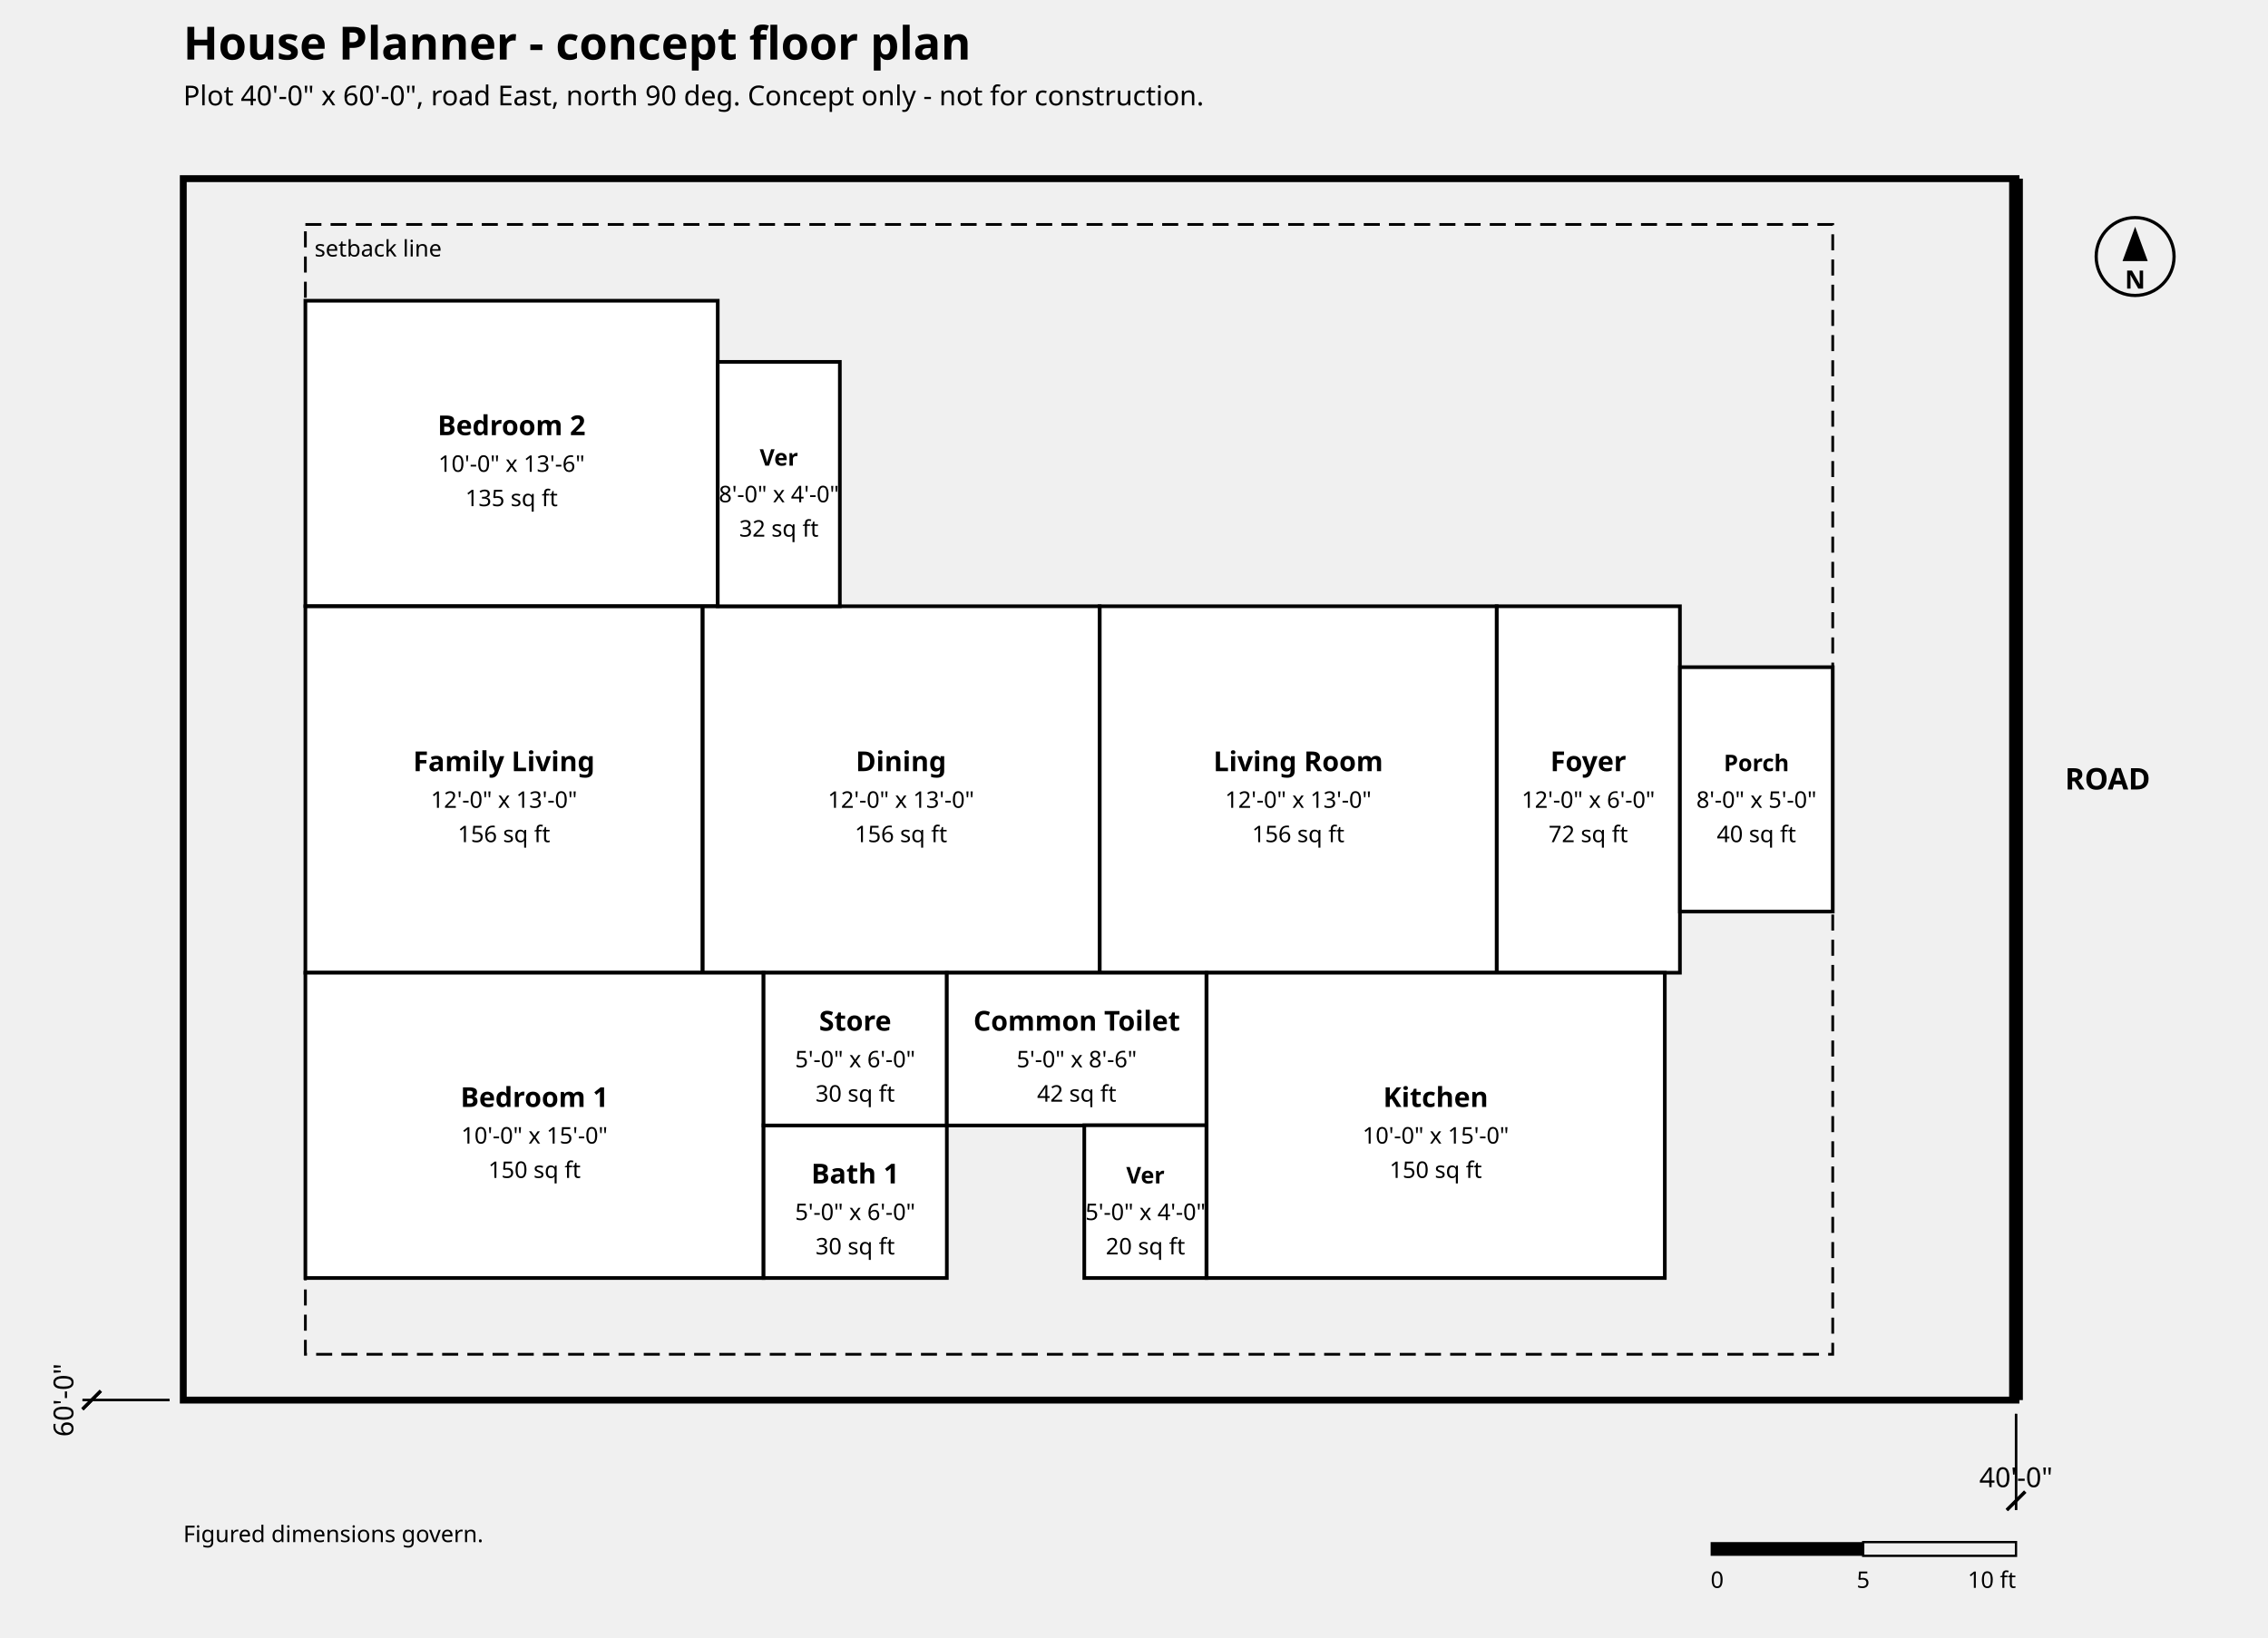
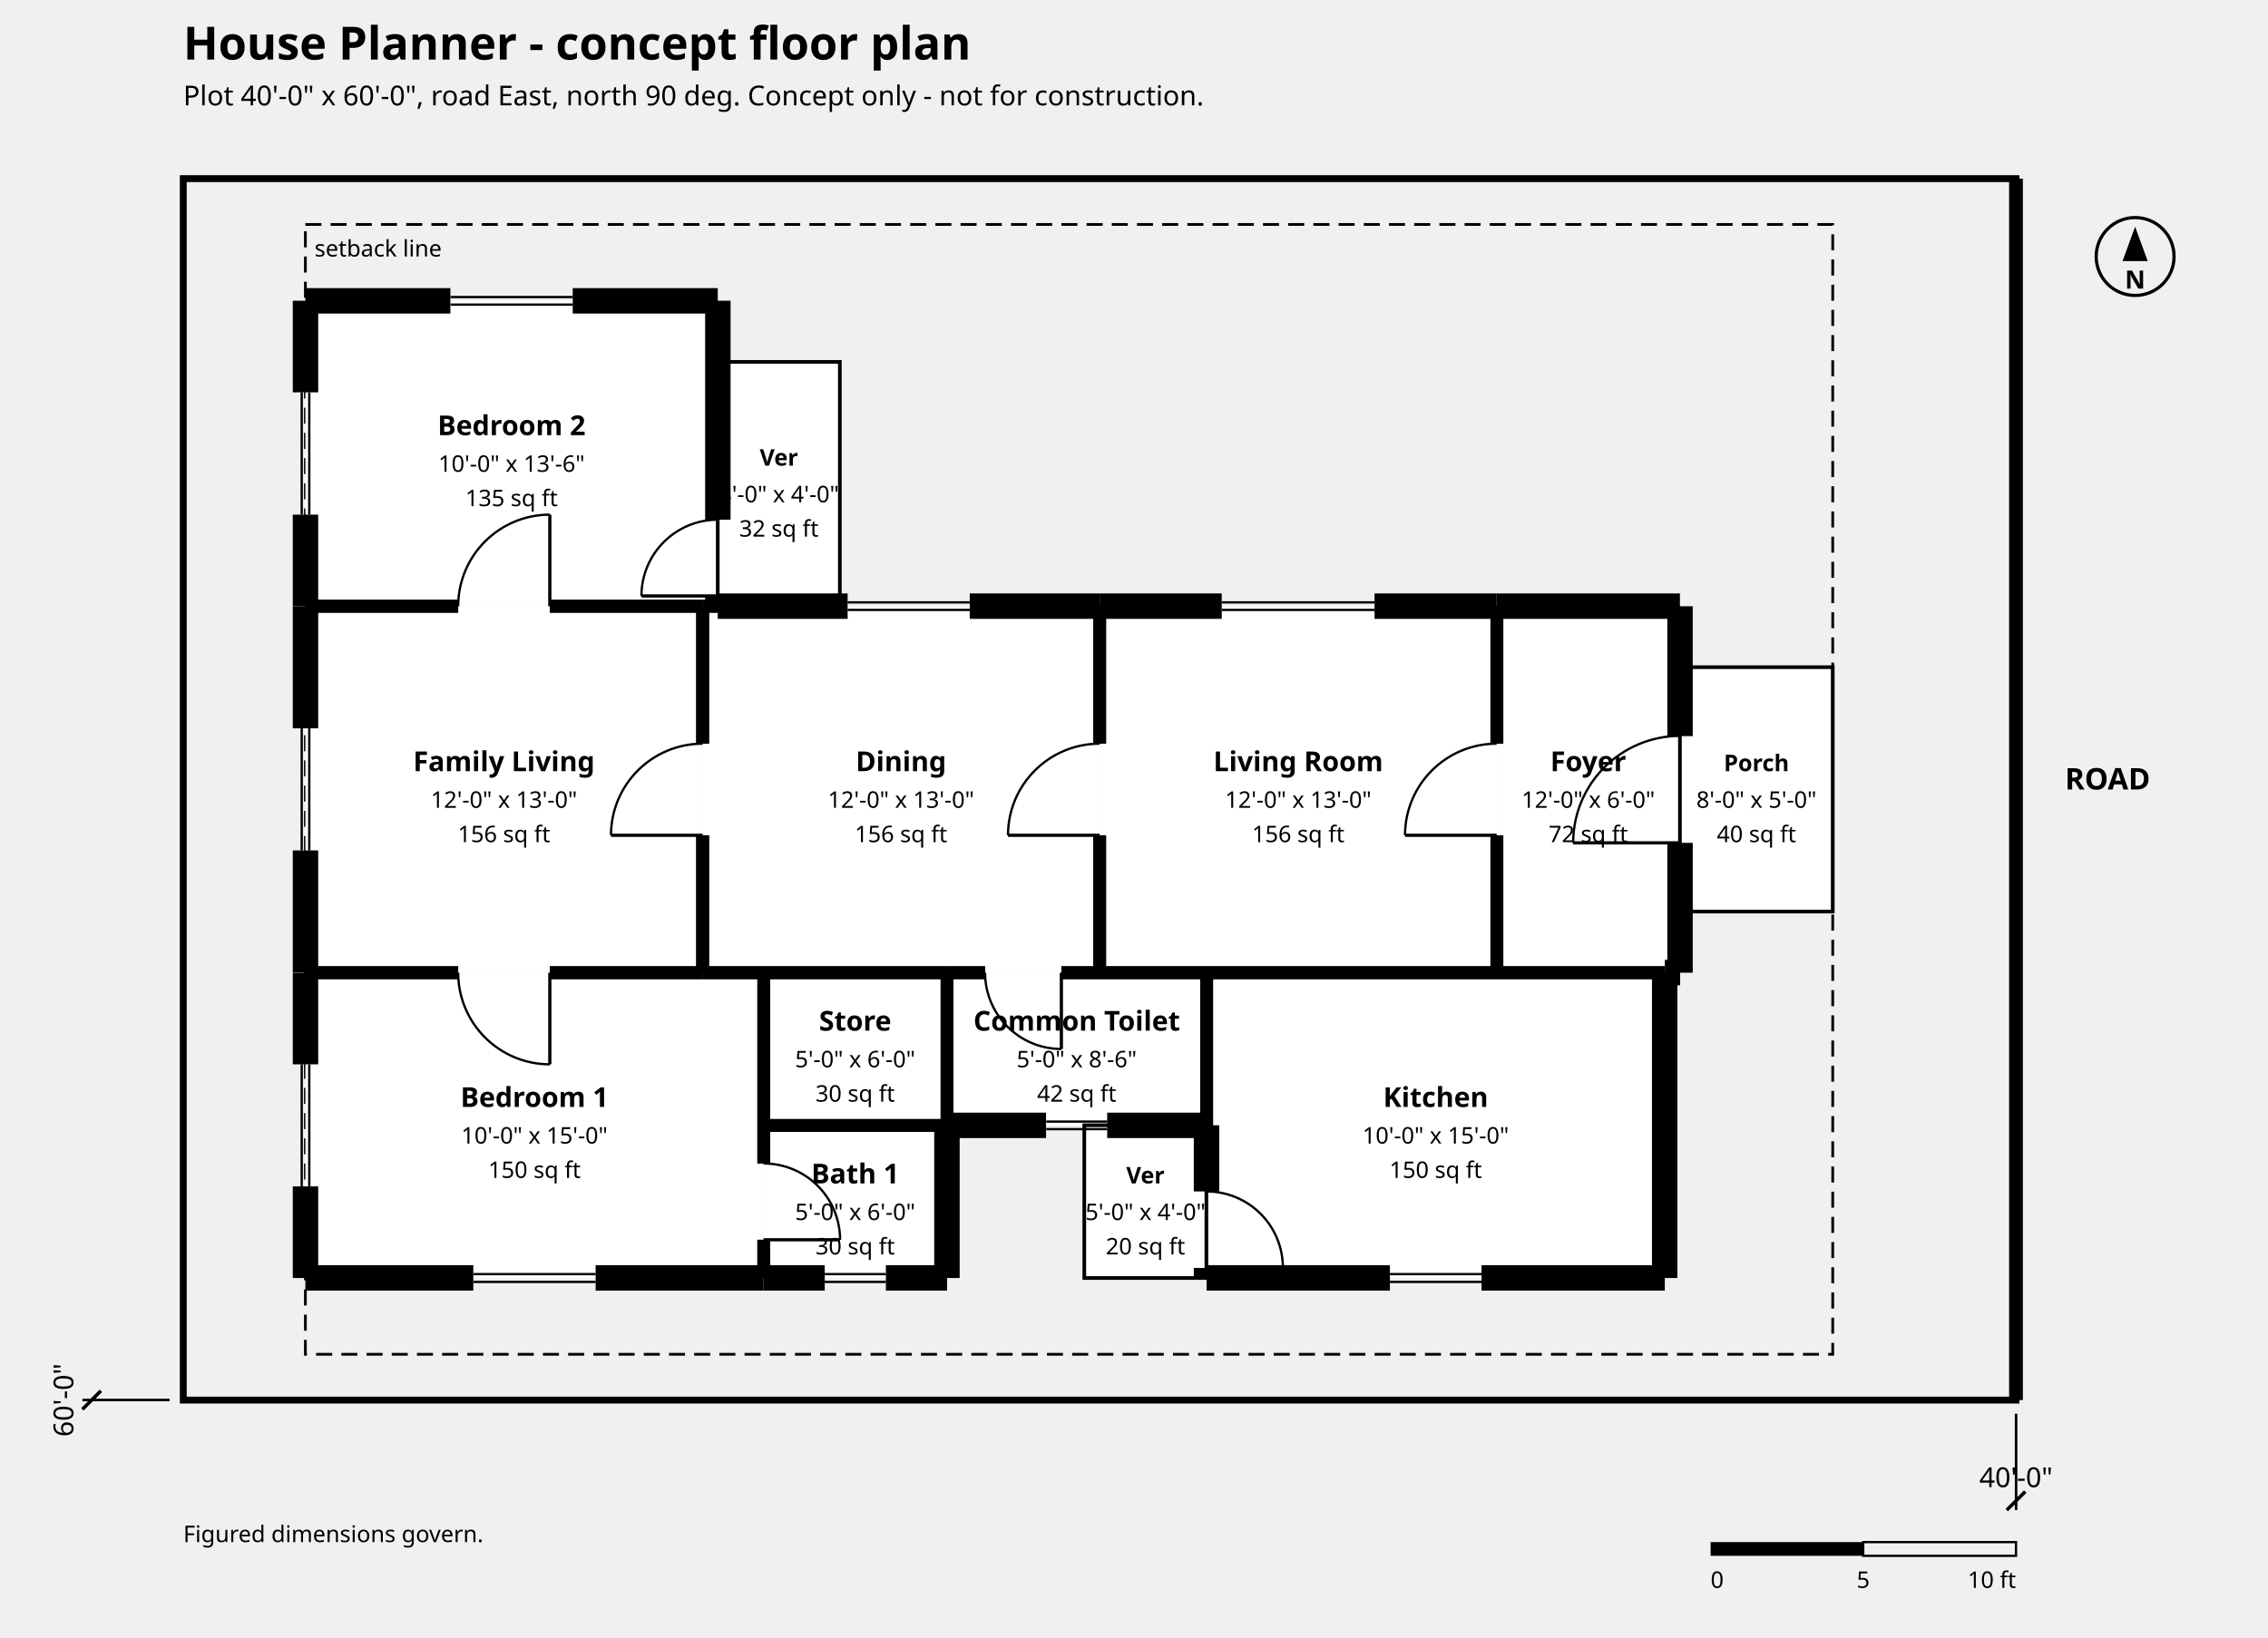
<svg xmlns="http://www.w3.org/2000/svg" viewBox="0 0 990 715" style="width:100%;height:auto;max-width:960px;background:#fff" font-family="sans-serif">
  <text x="80" y="26" font-size="20" font-weight="bold">House Planner - concept floor plan</text>
  <text x="80" y="46" font-size="12">Plot 40'-0" x 60'-0", road East, north 90 deg. Concept only - not for construction.</text>
  <rect x="80.0" y="78.0" width="800.0" height="533.3" fill="none" stroke="#000" stroke-width="3" />
  <rect x="133.3" y="98.0" width="666.7" height="493.3" fill="none" stroke="#000" stroke-width="1.2" stroke-dasharray="7 4" />
  <text x="137.3" y="112.0" font-size="10">setback line</text>
  <line x1="880.0" y1="611.3" x2="880.0" y2="78.0" stroke="#000" stroke-width="6" />
  <text x="920.0" y="344.7" font-size="13" font-weight="bold" text-anchor="middle">ROAD</text>
  <g>
-     <rect x="653.3" y="264.7" width="80.0" height="160.0" fill="#fff" stroke="#000" stroke-width="1.6" />
+     <rect x="653.3" y="264.7" width="80.0" height="160.0" fill="#fff" stroke="none" />
    <text x="693.3" y="336.7" font-size="12" font-weight="bold" text-anchor="middle">Foyer</text>
    <text x="693.3" y="352.7" font-size="10" text-anchor="middle">12'-0" x 6'-0"</text>
    <text x="693.3" y="367.7" font-size="10" text-anchor="middle">72 sq ft</text>
  </g>
  <g>
-     <rect x="480.0" y="264.7" width="173.3" height="160.0" fill="#fff" stroke="#000" stroke-width="1.6" />
+     <rect x="480.0" y="264.7" width="173.3" height="160.0" fill="#fff" stroke="none" />
    <text x="566.7" y="336.7" font-size="12" font-weight="bold" text-anchor="middle">Living Room</text>
    <text x="566.7" y="352.7" font-size="10" text-anchor="middle">12'-0" x 13'-0"</text>
    <text x="566.7" y="367.7" font-size="10" text-anchor="middle">156 sq ft</text>
  </g>
  <g>
-     <rect x="306.7" y="264.7" width="173.3" height="160.0" fill="#fff" stroke="#000" stroke-width="1.6" />
+     <rect x="306.7" y="264.7" width="173.3" height="160.0" fill="#fff" stroke="none" />
    <text x="393.3" y="336.7" font-size="12" font-weight="bold" text-anchor="middle">Dining</text>
    <text x="393.3" y="352.7" font-size="10" text-anchor="middle">12'-0" x 13'-0"</text>
    <text x="393.3" y="367.7" font-size="10" text-anchor="middle">156 sq ft</text>
  </g>
  <g>
-     <rect x="133.3" y="264.7" width="173.3" height="160.0" fill="#fff" stroke="#000" stroke-width="1.6" />
+     <rect x="133.3" y="264.7" width="173.3" height="160.0" fill="#fff" stroke="none" />
    <text x="220.0" y="336.7" font-size="12" font-weight="bold" text-anchor="middle">Family Living</text>
    <text x="220.0" y="352.7" font-size="10" text-anchor="middle">12'-0" x 13'-0"</text>
    <text x="220.0" y="367.7" font-size="10" text-anchor="middle">156 sq ft</text>
  </g>
  <g>
-     <rect x="133.3" y="424.7" width="200.0" height="133.3" fill="#fff" stroke="#000" stroke-width="1.6" />
+     <rect x="133.3" y="424.7" width="200.0" height="133.3" fill="#fff" stroke="none" />
    <text x="233.3" y="483.3" font-size="12" font-weight="bold" text-anchor="middle">Bedroom 1</text>
    <text x="233.3" y="499.3" font-size="10" text-anchor="middle">10'-0" x 15'-0"</text>
    <text x="233.3" y="514.3" font-size="10" text-anchor="middle">150 sq ft</text>
  </g>
  <g>
-     <rect x="333.3" y="491.3" width="80.0" height="66.7" fill="#fff" stroke="#000" stroke-width="1.6" />
+     <rect x="333.3" y="491.3" width="80.0" height="66.7" fill="#fff" stroke="none" />
    <text x="373.3" y="516.7" font-size="12" font-weight="bold" text-anchor="middle">Bath 1</text>
    <text x="373.3" y="532.7" font-size="10" text-anchor="middle">5'-0" x 6'-0"</text>
    <text x="373.3" y="547.7" font-size="10" text-anchor="middle">30 sq ft</text>
  </g>
  <g>
-     <rect x="333.3" y="424.7" width="80.0" height="66.7" fill="#fff" stroke="#000" stroke-width="1.6" />
+     <rect x="333.3" y="424.7" width="80.0" height="66.7" fill="#fff" stroke="none" />
    <text x="373.3" y="450.0" font-size="12" font-weight="bold" text-anchor="middle">Store</text>
    <text x="373.3" y="466.0" font-size="10" text-anchor="middle">5'-0" x 6'-0"</text>
    <text x="373.3" y="481.0" font-size="10" text-anchor="middle">30 sq ft</text>
  </g>
  <g>
-     <rect x="413.3" y="424.7" width="113.3" height="66.7" fill="#fff" stroke="#000" stroke-width="1.6" />
+     <rect x="413.3" y="424.7" width="113.3" height="66.7" fill="#fff" stroke="none" />
    <text x="470.0" y="450.0" font-size="12" font-weight="bold" text-anchor="middle">Common Toilet</text>
    <text x="470.0" y="466.0" font-size="10" text-anchor="middle">5'-0" x 8'-6"</text>
    <text x="470.0" y="481.0" font-size="10" text-anchor="middle">42 sq ft</text>
  </g>
  <g>
-     <rect x="526.7" y="424.7" width="200.0" height="133.3" fill="#fff" stroke="#000" stroke-width="1.6" />
+     <rect x="526.7" y="424.7" width="200.0" height="133.3" fill="#fff" stroke="none" />
    <text x="626.7" y="483.3" font-size="12" font-weight="bold" text-anchor="middle">Kitchen</text>
    <text x="626.7" y="499.3" font-size="10" text-anchor="middle">10'-0" x 15'-0"</text>
    <text x="626.7" y="514.3" font-size="10" text-anchor="middle">150 sq ft</text>
  </g>
  <g>
-     <rect x="133.3" y="131.3" width="180.0" height="133.3" fill="#fff" stroke="#000" stroke-width="1.6" />
+     <rect x="133.3" y="131.3" width="180.0" height="133.3" fill="#fff" stroke="none" />
    <text x="223.3" y="190.0" font-size="12" font-weight="bold" text-anchor="middle">Bedroom 2</text>
    <text x="223.3" y="206.0" font-size="10" text-anchor="middle">10'-0" x 13'-6"</text>
    <text x="223.3" y="221.0" font-size="10" text-anchor="middle">135 sq ft</text>
  </g>
  <g>
    <rect x="733.3" y="291.3" width="66.7" height="106.7" fill="#fff" stroke="#000" stroke-width="1.6" />
    <text x="766.7" y="336.7" font-size="10" font-weight="bold" text-anchor="middle">Porch</text>
    <text x="766.7" y="352.7" font-size="10" text-anchor="middle">8'-0" x 5'-0"</text>
    <text x="766.7" y="367.7" font-size="10" text-anchor="middle">40 sq ft</text>
  </g>
  <g>
    <rect x="313.3" y="158.0" width="53.3" height="106.7" fill="#fff" stroke="#000" stroke-width="1.6" />
    <text x="340.0" y="203.3" font-size="10" font-weight="bold" text-anchor="middle">Ver</text>
    <text x="340.0" y="219.3" font-size="10" text-anchor="middle">8'-0" x 4'-0"</text>
    <text x="340.0" y="234.3" font-size="10" text-anchor="middle">32 sq ft</text>
  </g>
  <g>
    <rect x="473.3" y="491.3" width="53.3" height="66.7" fill="#fff" stroke="#000" stroke-width="1.6" />
    <text x="500.0" y="516.7" font-size="10" font-weight="bold" text-anchor="middle">Ver</text>
    <text x="500.0" y="532.7" font-size="10" text-anchor="middle">5'-0" x 4'-0"</text>
    <text x="500.0" y="547.7" font-size="10" text-anchor="middle">20 sq ft</text>
  </g>
+   <rect x="650.6" y="364.7" width="5.6" height="60.0" fill="#000" stroke="none" />
+   <rect x="650.6" y="264.7" width="5.6" height="60.0" fill="#000" stroke="none" />
+   <rect x="727.8" y="368.0" width="11.1" height="56.7" fill="#000" stroke="none" />
+   <rect x="727.8" y="264.7" width="11.1" height="56.7" fill="#000" stroke="none" />
+   <rect x="653.3" y="259.1" width="80.0" height="11.1" fill="#000" stroke="none" />
+   <rect x="726.7" y="419.1" width="6.7" height="11.1" fill="#000" stroke="none" />
+   <rect x="653.3" y="421.9" width="73.3" height="5.6" fill="#000" stroke="none" />
+   <rect x="477.2" y="364.7" width="5.6" height="60.0" fill="#000" stroke="none" />
+   <rect x="477.2" y="264.7" width="5.6" height="60.0" fill="#000" stroke="none" />
+   <rect x="650.6" y="364.7" width="5.6" height="60.0" fill="#000" stroke="none" />
+   <rect x="650.6" y="264.7" width="5.6" height="60.0" fill="#000" stroke="none" />
+   <rect x="600.0" y="259.1" width="53.3" height="11.1" fill="#000" stroke="none" />
+   <rect x="480.0" y="259.1" width="53.3" height="11.1" fill="#000" stroke="none" />
+   <rect x="480.0" y="421.9" width="46.7" height="5.6" fill="#000" stroke="none" />
+   <rect x="526.7" y="421.9" width="126.7" height="5.6" fill="#000" stroke="none" />
+   <rect x="303.9" y="364.7" width="5.6" height="60.0" fill="#000" stroke="none" />
+   <rect x="303.9" y="264.7" width="5.6" height="60.0" fill="#000" stroke="none" />
+   <rect x="477.2" y="364.7" width="5.6" height="60.0" fill="#000" stroke="none" />
+   <rect x="477.2" y="264.7" width="5.6" height="60.0" fill="#000" stroke="none" />
+   <rect x="423.3" y="259.1" width="56.7" height="11.1" fill="#000" stroke="none" />
+   <rect x="313.3" y="259.1" width="56.7" height="11.1" fill="#000" stroke="none" />
+   <rect x="306.7" y="261.9" width="6.7" height="5.6" fill="#000" stroke="none" />
+   <rect x="306.7" y="421.9" width="26.7" height="5.6" fill="#000" stroke="none" />
+   <rect x="333.3" y="421.9" width="80.0" height="5.6" fill="#000" stroke="none" />
+   <rect x="463.3" y="421.9" width="16.7" height="5.6" fill="#000" stroke="none" />
+   <rect x="413.3" y="421.9" width="16.7" height="5.6" fill="#000" stroke="none" />
+   <rect x="127.8" y="371.3" width="11.1" height="53.3" fill="#000" stroke="none" />
+   <rect x="127.8" y="264.7" width="11.1" height="53.3" fill="#000" stroke="none" />
+   <rect x="303.9" y="364.7" width="5.6" height="60.0" fill="#000" stroke="none" />
+   <rect x="303.9" y="264.7" width="5.6" height="60.0" fill="#000" stroke="none" />
+   <rect x="240.0" y="261.9" width="66.7" height="5.6" fill="#000" stroke="none" />
+   <rect x="133.3" y="261.9" width="66.7" height="5.6" fill="#000" stroke="none" />
+   <rect x="240.0" y="421.9" width="66.7" height="5.6" fill="#000" stroke="none" />
+   <rect x="133.3" y="421.9" width="66.7" height="5.6" fill="#000" stroke="none" />
+   <rect x="127.8" y="518.0" width="11.1" height="40.0" fill="#000" stroke="none" />
+   <rect x="127.8" y="424.7" width="11.1" height="40.0" fill="#000" stroke="none" />
+   <rect x="330.6" y="541.3" width="5.6" height="16.7" fill="#000" stroke="none" />
+   <rect x="330.6" y="491.3" width="5.6" height="16.7" fill="#000" stroke="none" />
+   <rect x="330.6" y="424.7" width="5.6" height="66.7" fill="#000" stroke="none" />
+   <rect x="306.7" y="421.9" width="26.7" height="5.6" fill="#000" stroke="none" />
+   <rect x="240.0" y="421.9" width="66.7" height="5.6" fill="#000" stroke="none" />
+   <rect x="133.3" y="421.9" width="66.7" height="5.6" fill="#000" stroke="none" />
+   <rect x="260.0" y="552.4" width="73.3" height="11.1" fill="#000" stroke="none" />
+   <rect x="133.3" y="552.4" width="73.3" height="11.1" fill="#000" stroke="none" />
+   <rect x="330.6" y="541.3" width="5.6" height="16.7" fill="#000" stroke="none" />
+   <rect x="330.6" y="491.3" width="5.6" height="16.7" fill="#000" stroke="none" />
+   <rect x="407.8" y="491.3" width="11.1" height="66.7" fill="#000" stroke="none" />
+   <rect x="333.3" y="488.6" width="80.0" height="5.6" fill="#000" stroke="none" />
+   <rect x="386.7" y="552.4" width="26.7" height="11.1" fill="#000" stroke="none" />
+   <rect x="333.3" y="552.4" width="26.7" height="11.1" fill="#000" stroke="none" />
+   <rect x="330.6" y="424.7" width="5.6" height="66.7" fill="#000" stroke="none" />
+   <rect x="410.6" y="424.7" width="5.6" height="66.7" fill="#000" stroke="none" />
+   <rect x="333.3" y="421.9" width="80.0" height="5.6" fill="#000" stroke="none" />
+   <rect x="333.3" y="488.6" width="80.0" height="5.6" fill="#000" stroke="none" />
+   <rect x="410.6" y="424.7" width="5.6" height="66.7" fill="#000" stroke="none" />
+   <rect x="523.9" y="424.7" width="5.6" height="66.7" fill="#000" stroke="none" />
+   <rect x="480.0" y="421.9" width="46.7" height="5.6" fill="#000" stroke="none" />
+   <rect x="463.3" y="421.9" width="16.7" height="5.6" fill="#000" stroke="none" />
+   <rect x="413.3" y="421.9" width="16.7" height="5.6" fill="#000" stroke="none" />
+   <rect x="483.3" y="485.8" width="43.3" height="11.1" fill="#000" stroke="none" />
+   <rect x="413.3" y="485.8" width="43.3" height="11.1" fill="#000" stroke="none" />
+   <rect x="521.1" y="553.6" width="11.1" height="4.4" fill="#000" stroke="none" />
+   <rect x="521.1" y="491.3" width="11.1" height="28.9" fill="#000" stroke="none" />
+   <rect x="523.9" y="424.7" width="5.6" height="66.7" fill="#000" stroke="none" />
+   <rect x="721.1" y="424.7" width="11.1" height="133.3" fill="#000" stroke="none" />
+   <rect x="653.3" y="421.9" width="73.3" height="5.6" fill="#000" stroke="none" />
+   <rect x="526.7" y="421.9" width="126.7" height="5.6" fill="#000" stroke="none" />
+   <rect x="646.7" y="552.4" width="80.0" height="11.1" fill="#000" stroke="none" />
+   <rect x="526.7" y="552.4" width="80.0" height="11.1" fill="#000" stroke="none" />
+   <rect x="127.8" y="224.7" width="11.1" height="40.0" fill="#000" stroke="none" />
+   <rect x="127.8" y="131.3" width="11.1" height="40.0" fill="#000" stroke="none" />
+   <rect x="307.8" y="260.2" width="11.1" height="4.4" fill="#000" stroke="none" />
+   <rect x="307.8" y="131.3" width="11.1" height="95.6" fill="#000" stroke="none" />
+   <rect x="250.0" y="125.8" width="63.3" height="11.1" fill="#000" stroke="none" />
+   <rect x="133.3" y="125.8" width="63.3" height="11.1" fill="#000" stroke="none" />
+   <rect x="306.7" y="261.9" width="6.7" height="5.6" fill="#000" stroke="none" />
+   <rect x="240.0" y="261.9" width="66.7" height="5.6" fill="#000" stroke="none" />
+   <rect x="133.3" y="261.9" width="66.7" height="5.6" fill="#000" stroke="none" />
+   <line x1="733.3" y1="368.0" x2="686.7" y2="368.0" stroke="#000" stroke-width="1.4" />
+   <path d="M 686.7 368.0 A 46.7 46.7 0 0 1 733.3 321.3" fill="none" stroke="#000" stroke-width="1" />
+   <line x1="653.3" y1="364.7" x2="613.3" y2="364.7" stroke="#000" stroke-width="1.4" />
+   <path d="M 613.3 364.7 A 40.0 40.0 0 0 1 653.3 324.7" fill="none" stroke="#000" stroke-width="1" />
+   <line x1="480.0" y1="364.7" x2="440.0" y2="364.7" stroke="#000" stroke-width="1.4" />
+   <path d="M 440.0 364.7 A 40.0 40.0 0 0 1 480.0 324.7" fill="none" stroke="#000" stroke-width="1" />
+   <line x1="306.7" y1="364.7" x2="266.7" y2="364.7" stroke="#000" stroke-width="1.4" />
+   <path d="M 266.7 364.7 A 40.0 40.0 0 0 1 306.7 324.7" fill="none" stroke="#000" stroke-width="1" />
+   <line x1="240.0" y1="424.7" x2="240.0" y2="464.7" stroke="#000" stroke-width="1.4" />
+   <path d="M 240.0 464.7 A 40.0 40.0 0 0 1 200.0 424.7" fill="none" stroke="#000" stroke-width="1" />
+   <line x1="240.0" y1="264.7" x2="240.0" y2="224.7" stroke="#000" stroke-width="1.4" />
+   <path d="M 240.0 224.7 A 40.0 40.0 0 0 0 200.0 264.7" fill="none" stroke="#000" stroke-width="1" />
+   <line x1="526.7" y1="553.6" x2="560.0" y2="553.6" stroke="#000" stroke-width="1.4" />
+   <path d="M 560.0 553.6 A 33.3 33.3 0 0 0 526.7 520.2" fill="none" stroke="#000" stroke-width="1" />
+   <line x1="333.3" y1="541.3" x2="366.7" y2="541.3" stroke="#000" stroke-width="1.4" />
+   <path d="M 366.7 541.3 A 33.3 33.3 0 0 0 333.3 508.0" fill="none" stroke="#000" stroke-width="1" />
+   <line x1="463.3" y1="424.7" x2="463.3" y2="458.0" stroke="#000" stroke-width="1.4" />
+   <path d="M 463.3 458.0 A 33.3 33.3 0 0 1 430.0 424.7" fill="none" stroke="#000" stroke-width="1" />
+   <line x1="313.3" y1="260.2" x2="280.0" y2="260.2" stroke="#000" stroke-width="1.4" />
+   <path d="M 280.0 260.2 A 33.3 33.3 0 0 1 313.3 226.9" fill="none" stroke="#000" stroke-width="1" />
+   <line x1="135.0" y1="518.0" x2="135.0" y2="464.7" stroke="#000" stroke-width="1" />
+   <line x1="131.7" y1="518.0" x2="131.7" y2="464.7" stroke="#000" stroke-width="1" />
+   <line x1="260.0" y1="556.3" x2="206.7" y2="556.3" stroke="#000" stroke-width="1" />
+   <line x1="260.0" y1="559.7" x2="206.7" y2="559.7" stroke="#000" stroke-width="1" />
+   <line x1="250.0" y1="129.7" x2="196.7" y2="129.7" stroke="#000" stroke-width="1" />
+   <line x1="250.0" y1="133.0" x2="196.7" y2="133.0" stroke="#000" stroke-width="1" />
+   <line x1="135.0" y1="224.7" x2="135.0" y2="171.3" stroke="#000" stroke-width="1" />
+   <line x1="131.7" y1="224.7" x2="131.7" y2="171.3" stroke="#000" stroke-width="1" />
+   <line x1="600.0" y1="263.0" x2="533.3" y2="263.0" stroke="#000" stroke-width="1" />
+   <line x1="600.0" y1="266.3" x2="533.3" y2="266.3" stroke="#000" stroke-width="1" />
+   <line x1="423.3" y1="263.0" x2="370.0" y2="263.0" stroke="#000" stroke-width="1" />
+   <line x1="423.3" y1="266.3" x2="370.0" y2="266.3" stroke="#000" stroke-width="1" />
+   <line x1="135.0" y1="371.3" x2="135.0" y2="318.0" stroke="#000" stroke-width="1" />
+   <line x1="131.7" y1="371.3" x2="131.7" y2="318.0" stroke="#000" stroke-width="1" />
+   <line x1="646.7" y1="556.3" x2="606.7" y2="556.3" stroke="#000" stroke-width="1" />
+   <line x1="646.7" y1="559.7" x2="606.7" y2="559.7" stroke="#000" stroke-width="1" />
+   <line x1="386.7" y1="556.3" x2="360.0" y2="556.3" stroke="#000" stroke-width="1" />
+   <line x1="386.7" y1="559.7" x2="360.0" y2="559.7" stroke="#000" stroke-width="1" />
+   <line x1="483.3" y1="489.7" x2="456.7" y2="489.7" stroke="#000" stroke-width="1" />
+   <line x1="483.3" y1="493.0" x2="456.7" y2="493.0" stroke="#000" stroke-width="1" />
  <line x1="880.0" y1="617.3" x2="880.0" y2="659.3" stroke="#000" stroke-width="1" />
  <line x1="880.0" y1="617.3" x2="880.0" y2="659.3" stroke="#000" stroke-width="1" />
  <line x1="880.0" y1="655.3" x2="880.0" y2="655.3" stroke="#000" stroke-width="1" />
  <line x1="876.0" y1="659.3" x2="884.0" y2="651.3" stroke="#000" stroke-width="1.4" />
  <line x1="876.0" y1="659.3" x2="884.0" y2="651.3" stroke="#000" stroke-width="1.4" />
  <text x="880.0" y="649.3" font-size="12" text-anchor="middle">40'-0"</text>
  <line x1="74.0" y1="611.3" x2="36.0" y2="611.3" stroke="#000" stroke-width="1" />
  <line x1="74.0" y1="611.3" x2="36.0" y2="611.3" stroke="#000" stroke-width="1" />
  <line x1="40.0" y1="611.3" x2="40.0" y2="611.3" stroke="#000" stroke-width="1" />
  <line x1="36.0" y1="615.3" x2="44.0" y2="607.3" stroke="#000" stroke-width="1.4" />
  <line x1="36.0" y1="615.3" x2="44.0" y2="607.3" stroke="#000" stroke-width="1.4" />
  <text x="32.0" y="611.3" font-size="12" text-anchor="middle" transform="rotate(-90 32.0 611.3)">60'-0"</text>
  <g>
    <circle cx="932.0" cy="112.0" r="17" fill="none" stroke="#000" stroke-width="1.4" />
    <polygon points="932.0,99.0 926.5,114.0 937.5,114.0" fill="#000" />
    <text x="932.0" y="126.0" font-size="11" font-weight="bold" text-anchor="middle">N</text>
  </g>
  <g>
    <rect x="746.7" y="673.3" width="66.7" height="6" fill="#000" />
    <rect x="813.3" y="673.3" width="66.7" height="6" fill="none" stroke="#000" stroke-width="1" />
    <text x="746.7" y="693.3" font-size="10">0</text>
    <text x="813.3" y="693.3" font-size="10" text-anchor="middle">5</text>
    <text x="880.0" y="693.3" font-size="10" text-anchor="end">10 ft</text>
  </g>
  <text x="80.0" y="673.3" font-size="10">Figured dimensions govern.</text>
</svg>
